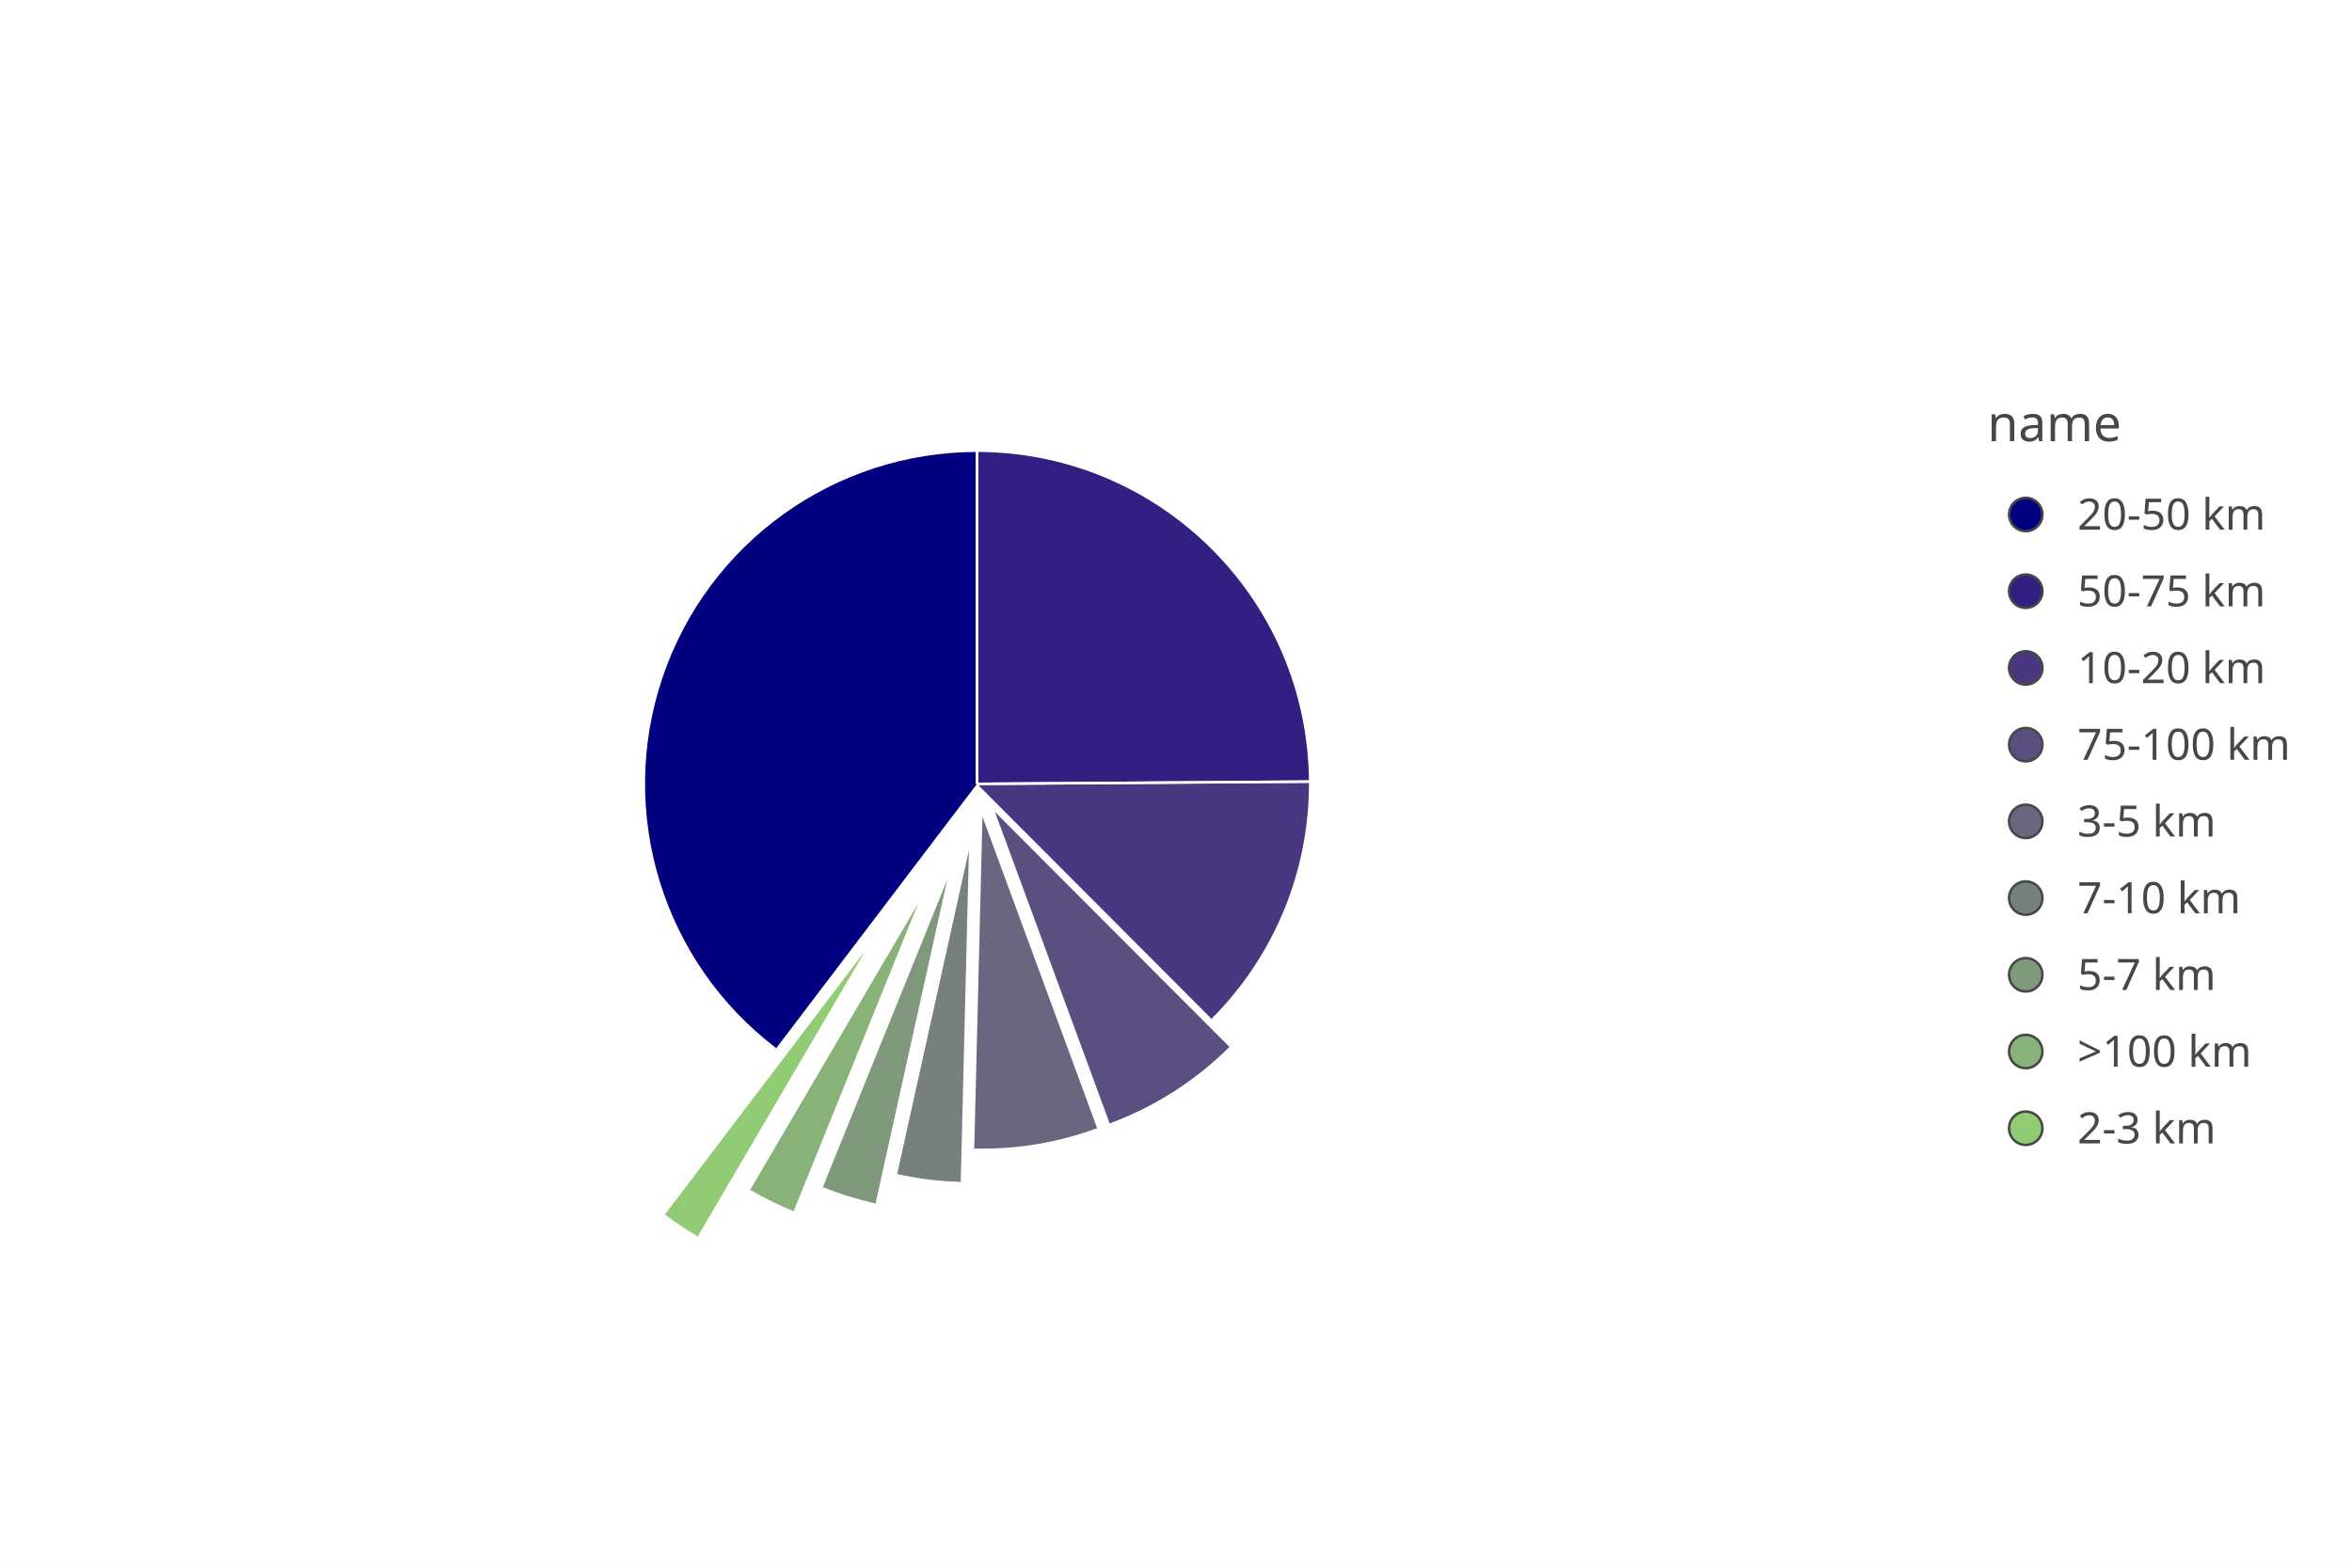
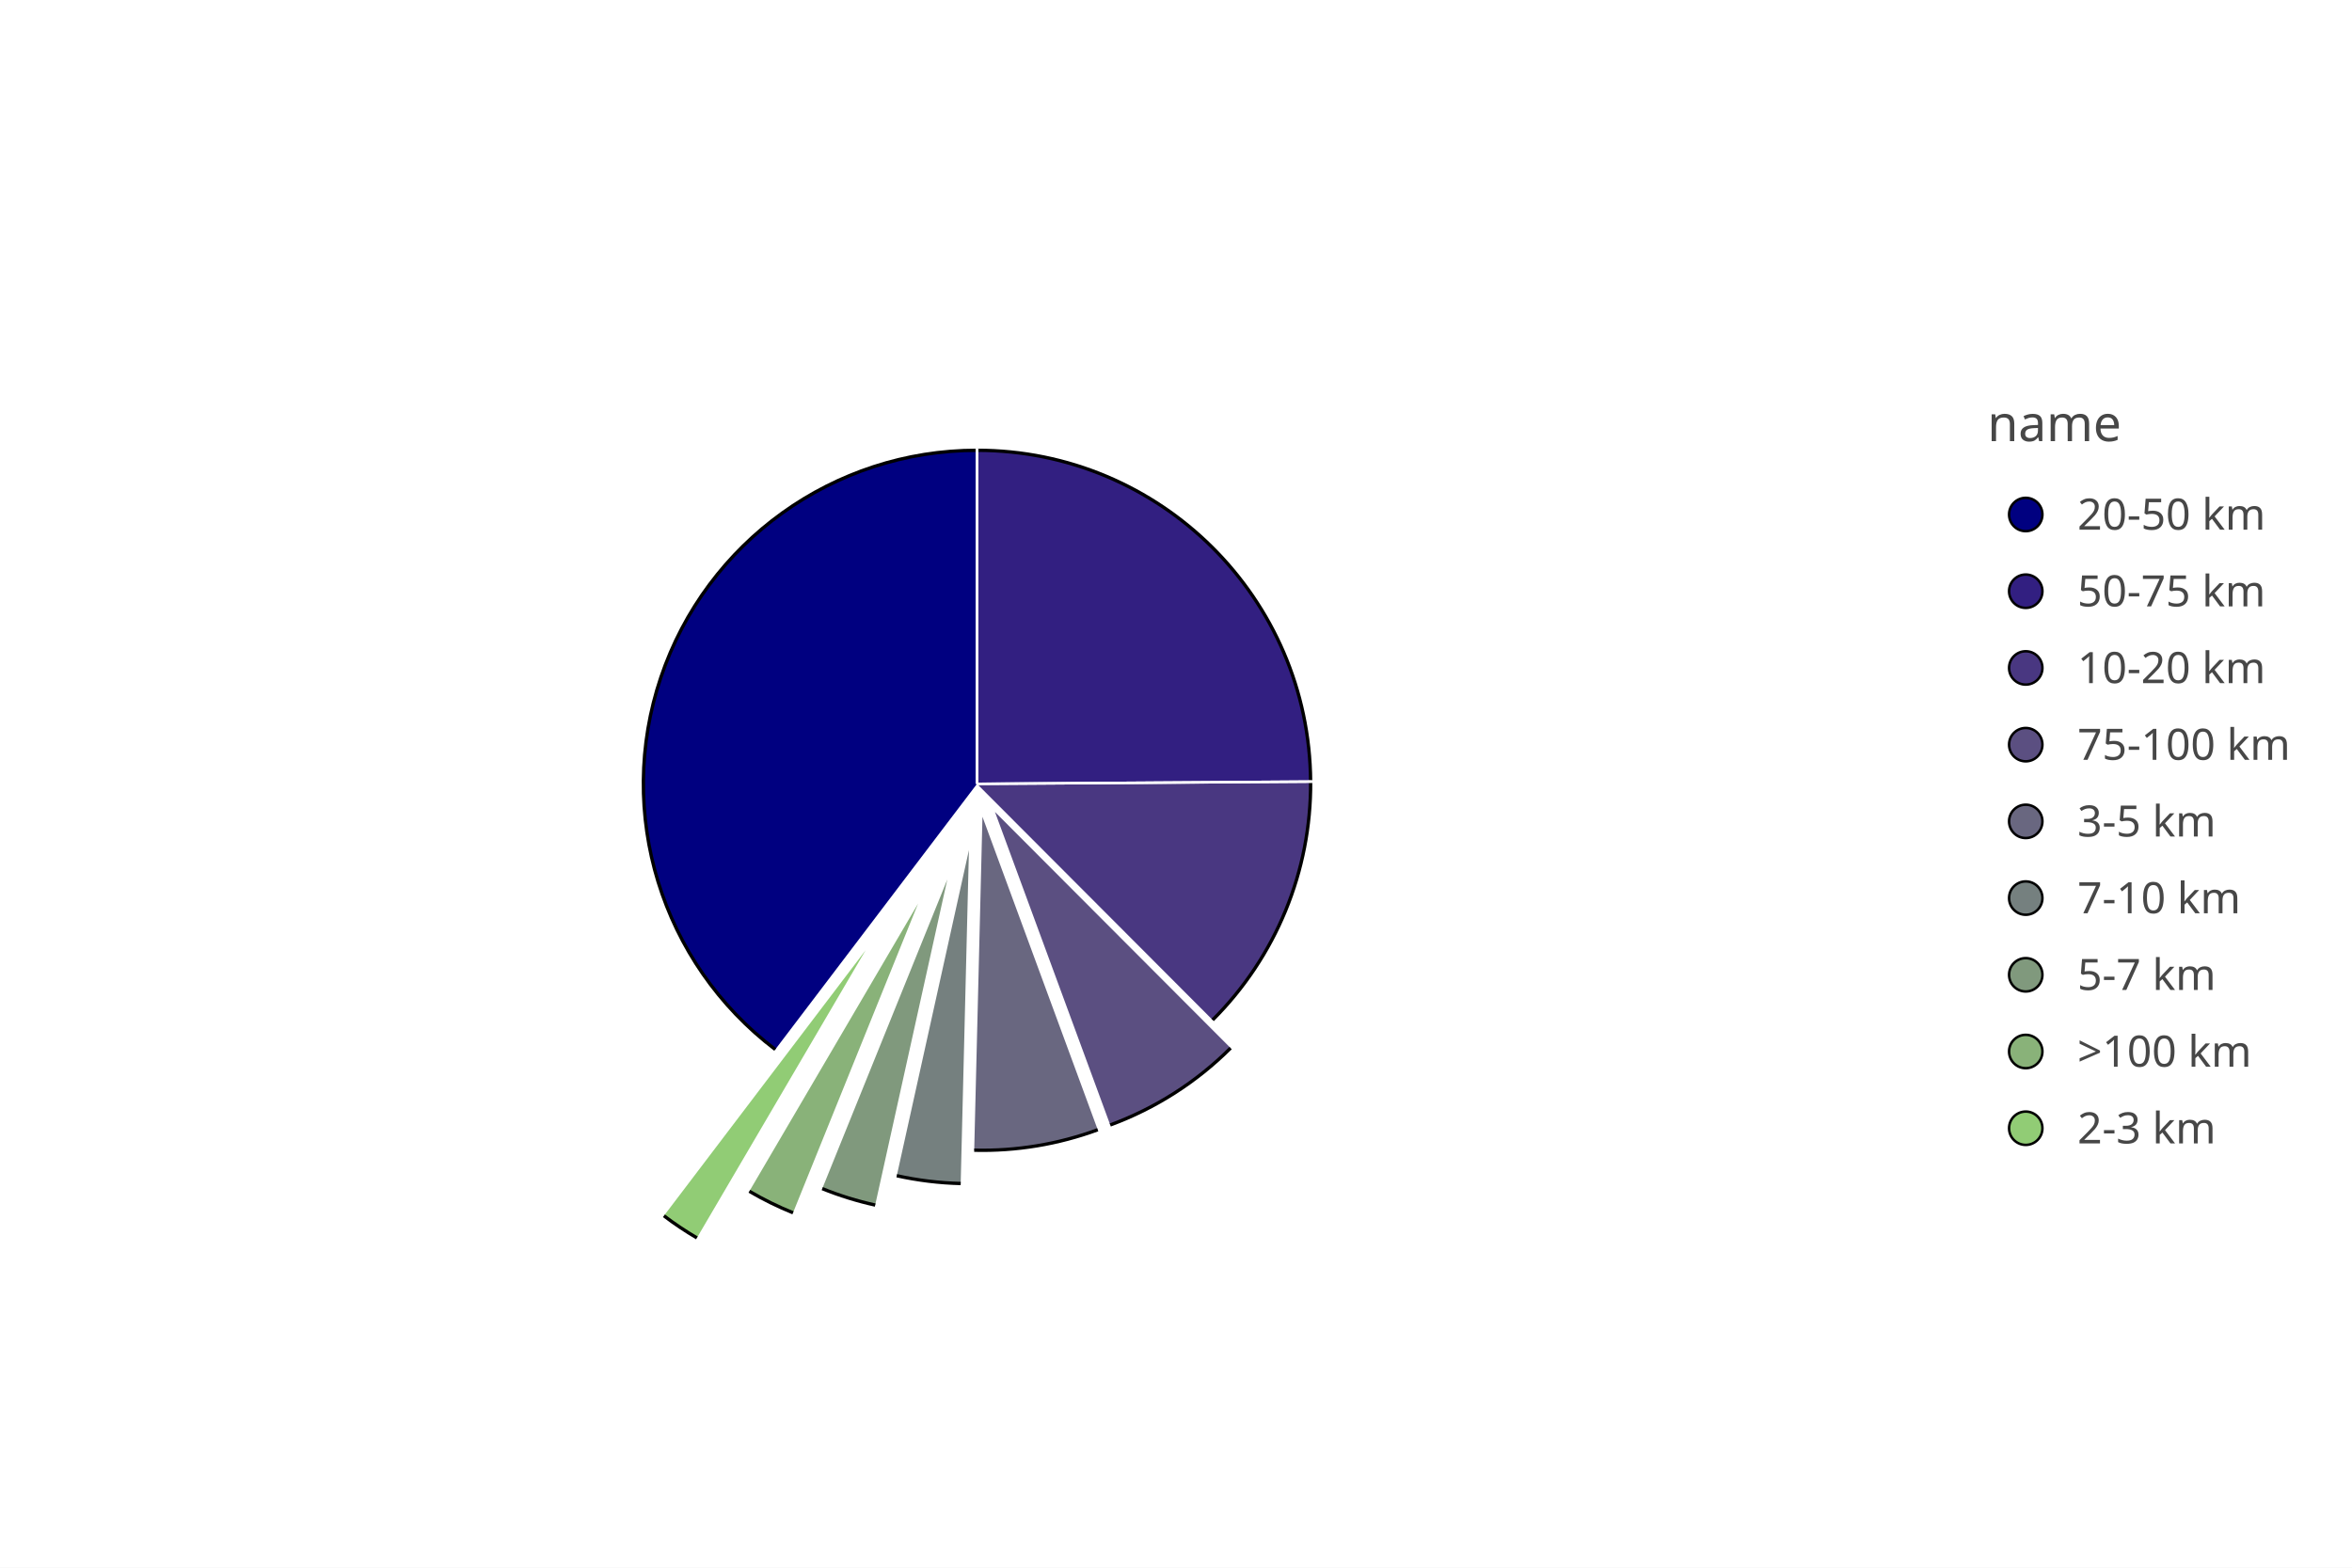
<svg xmlns="http://www.w3.org/2000/svg" display="block" class="plt-container" width="705.0" height="470.0">
  <style type="text/css">
  .plt-container {
   font-family: Lucida Grande, sans-serif;
   user-select: none;
   -webkit-user-select: none;
   -moz-user-select: none;
   -ms-user-select: none;
}
text {
   text-rendering: optimizeLegibility;
}
#xXxprefixXx0 .plot-title {
   fill: #474747;
   font-family: Lucida Grande, sans-serif;
   font-size: 16.0px;
   font-weight: normal;
   font-style: normal;   
}
#xXxprefixXx0 .plot-subtitle {
   fill: #474747;
   font-family: Lucida Grande, sans-serif;
   font-size: 15.0px;
   font-weight: normal;
   font-style: normal;   
}
#xXxprefixXx0 .plot-caption {
   fill: #474747;
   font-family: Lucida Grande, sans-serif;
   font-size: 13.0px;
   font-weight: normal;
   font-style: normal;   
}
#xXxprefixXx0 .legend-title {
   fill: #474747;
   font-family: Lucida Grande, sans-serif;
   font-size: 15.0px;
   font-weight: normal;
   font-style: normal;   
}
#xXxprefixXx0 .legend-item {
   fill: #474747;
   font-family: Lucida Grande, sans-serif;
   font-size: 13.0px;
   font-weight: normal;
   font-style: normal;   
}
#xXxprefixXx0 .axis-title-x {
   fill: #474747;
   font-family: Lucida Grande, sans-serif;
   font-size: 15.0px;
   font-weight: normal;
   font-style: normal;   
}
#xXxprefixXx0 .axis-text-x {
   fill: #474747;
   font-family: Lucida Grande, sans-serif;
   font-size: 13.0px;
   font-weight: normal;
   font-style: normal;   
}
#xXxprefixXx2 .axis-tooltip-text-x {
   fill: #ffffff;
   font-family: Lucida Grande, sans-serif;
   font-size: 13.0px;
   font-weight: normal;
   font-style: normal;   
}
#xXxprefixXx0 .axis-title-y {
   fill: #474747;
   font-family: Lucida Grande, sans-serif;
   font-size: 15.0px;
   font-weight: normal;
   font-style: normal;   
}
#xXxprefixXx0 .axis-text-y {
   fill: #474747;
   font-family: Lucida Grande, sans-serif;
   font-size: 13.0px;
   font-weight: normal;
   font-style: normal;   
}
#xXxprefixXx2 .axis-tooltip-text-y {
   fill: #ffffff;
   font-family: Lucida Grande, sans-serif;
   font-size: 13.0px;
   font-weight: normal;
   font-style: normal;   
}
#xXxprefixXx0 .facet-strip-text-x {
   fill: #474747;
   font-family: Lucida Grande, sans-serif;
   font-size: 13.0px;
   font-weight: normal;
   font-style: normal;   
}
#xXxprefixXx0 .facet-strip-text-y {
   fill: #474747;
   font-family: Lucida Grande, sans-serif;
   font-size: 13.0px;
   font-weight: normal;
   font-style: normal;   
}
#xXxprefixXx2 .tooltip-text {
   fill: #474747;
   font-family: Lucida Grande, sans-serif;
   font-size: 13.0px;
   font-weight: normal;
   font-style: normal;   
}
#xXxprefixXx2 .tooltip-title {
   fill: #474747;
   font-family: Lucida Grande, sans-serif;
   font-size: 13.0px;
   font-weight: bold;
   font-style: normal;   
}
#xXxprefixXx2 .tooltip-label {
   fill: #474747;
   font-family: Lucida Grande, sans-serif;
   font-size: 13.0px;
   font-weight: bold;
   font-style: normal;   
}

  </style>
  <g id="xXxprefixXx0">
    <path fill-rule="evenodd" fill="rgb(255,255,255)" fill-opacity="1.0" d="M0.0 0.0 L0.0 470.0 L705.0 470.0 L705.0 0.0 Z">
    </path>
    <g transform="translate(6.5 6.5 ) ">
      <g>
        <g transform="">
          <g>
          </g>
        </g>
        <g transform="">
          <g>
          </g>
        </g>
        <g transform="translate(0.0 457.0 ) ">
        </g>
        <g transform="">
        </g>
      </g>
      <g clip-path="url(#xXxprefixXx1)" clip-bounds-jfx="[rect (0.0, 0.0), (572.706, 457.0)]">
        <g transform="">
          <g>
            <g>
              <g>
                <path d="M286.353 228.5 L225.879 308.142 A100.0 100.0 0.0 0 1 286.353 128.5 L286.353 228.5 A0.0 0.0 0.0 0 0 286.353 228.5 " fill="rgb(0,0,128)" stroke-width="1.0" fill-opacity="1.0">
                </path>
              </g>
              <g>
                <path d="M286.353 228.5 L286.353 128.5 A100.0 100.0 0.0 0 1 386.351 227.826 L286.353 228.5 A0.0 0.0 0.0 0 0 286.353 228.5 " fill="rgb(50,31,129)" stroke-width="1.0" fill-opacity="1.0">
                </path>
              </g>
              <g>
                <path d="M286.353 228.5 L386.351 227.826 A100.0 100.0 0.0 0 1 356.984 299.29 L286.353 228.5 A0.0 0.0 0.0 0 0 286.353 228.5 " fill="rgb(73,55,129)" stroke-width="1.0" fill-opacity="1.0">
                </path>
              </g>
              <g>
                <path d="M291.737 236.927 L362.368 307.717 A100.0 100.0 0.0 0 1 326.291 330.767 L291.737 236.927 A0.0 0.0 0.0 0 0 291.737 236.927 " fill="rgb(91,79,129)" stroke-width="1.0" fill-opacity="1.0">
                </path>
              </g>
              <g>
                <path d="M287.986 238.366 L322.54 332.206 A100.0 100.0 0.0 0 1 285.515 338.335 L287.986 238.366 A0.0 0.0 0.0 0 0 287.986 238.366 " fill="rgb(105,103,128)" stroke-width="1.0" fill-opacity="1.0">
                </path>
              </g>
              <g>
                <path d="M283.932 248.353 L281.461 348.322 A100.0 100.0 0.0 0 1 262.307 345.987 L283.932 248.353 A0.0 0.0 0.0 0 0 283.932 248.353 " fill="rgb(117,128,127)" stroke-width="1.0" fill-opacity="1.0">
                </path>
              </g>
              <g>
                <path d="M277.455 257.15 L255.83 354.784 A100.0 100.0 0.0 0 1 239.967 349.857 L277.455 257.15 A0.0 0.0 0.0 0 0 277.455 257.15 " fill="rgb(128,153,125)" stroke-width="1.0" fill-opacity="1.0">
                </path>
              </g>
              <g>
                <path d="M268.692 264.39 L231.203 357.097 A100.0 100.0 0.0 0 1 218.109 350.653 L268.692 264.39 A0.0 0.0 0.0 0 0 268.692 264.39 " fill="rgb(137,178,121)" stroke-width="1.0" fill-opacity="1.0">
                </path>
              </g>
              <g>
                <path d="M252.977 278.36 L202.394 364.624 A100.0 100.0 0.0 0 1 192.503 358.002 L252.977 278.36 A0.0 0.0 0.0 0 0 252.977 278.36 " fill="rgb(145,204,117)" stroke-width="1.0" fill-opacity="1.0">
                </path>
              </g>
              <g>
-                 <path d="M225.879 308.142 A100.0 100.0 0.0 0 1 286.353 128.5 M286.353 228.5 A0.0 0.0 0.0 0 0 286.353 228.5 " fill="none" stroke-width="1.0" stroke="rgb(255,255,255)" stroke-opacity="1.0">
-                 </path>
-               </g>
-               <g>
-                 <path d="M286.353 128.5 A100.0 100.0 0.0 0 1 386.351 227.826 M286.353 228.5 A0.0 0.0 0.0 0 0 286.353 228.5 " fill="none" stroke-width="1.0" stroke="rgb(255,255,255)" stroke-opacity="1.0">
-                 </path>
-               </g>
-               <g>
-                 <path d="M386.351 227.826 A100.0 100.0 0.0 0 1 356.984 299.29 M286.353 228.5 A0.0 0.0 0.0 0 0 286.353 228.5 " fill="none" stroke-width="1.0" stroke="rgb(255,255,255)" stroke-opacity="1.0">
-                 </path>
-               </g>
-               <g>
-                 <path d="M362.368 307.717 A100.0 100.0 0.0 0 1 326.291 330.767 M291.737 236.927 A0.0 0.0 0.0 0 0 291.737 236.927 " fill="none" stroke-width="1.0" stroke="rgb(255,255,255)" stroke-opacity="1.0">
-                 </path>
-               </g>
-               <g>
-                 <path d="M322.54 332.206 A100.0 100.0 0.0 0 1 285.515 338.335 M287.986 238.366 A0.0 0.0 0.0 0 0 287.986 238.366 " fill="none" stroke-width="1.0" stroke="rgb(255,255,255)" stroke-opacity="1.0">
-                 </path>
-               </g>
-               <g>
-                 <path d="M281.461 348.322 A100.0 100.0 0.0 0 1 262.307 345.987 M283.932 248.353 A0.0 0.0 0.0 0 0 283.932 248.353 " fill="none" stroke-width="1.0" stroke="rgb(255,255,255)" stroke-opacity="1.0">
-                 </path>
-               </g>
-               <g>
-                 <path d="M255.83 354.784 A100.0 100.0 0.0 0 1 239.967 349.857 M277.455 257.15 A0.0 0.0 0.0 0 0 277.455 257.15 " fill="none" stroke-width="1.0" stroke="rgb(255,255,255)" stroke-opacity="1.0">
-                 </path>
-               </g>
-               <g>
-                 <path d="M231.203 357.097 A100.0 100.0 0.0 0 1 218.109 350.653 M268.692 264.39 A0.0 0.0 0.0 0 0 268.692 264.39 " fill="none" stroke-width="1.0" stroke="rgb(255,255,255)" stroke-opacity="1.0">
-                 </path>
-               </g>
-               <g>
-                 <path d="M202.394 364.624 A100.0 100.0 0.0 0 1 192.503 358.002 M252.977 278.36 A0.0 0.0 0.0 0 0 252.977 278.36 " fill="none" stroke-width="1.0" stroke="rgb(255,255,255)" stroke-opacity="1.0">
+                 <path d="M225.879 308.142 A100.0 100.0 0.0 0 1 286.353 128.5 M286.353 228.5 A0.0 0.0 0.0 0 0 286.353 228.5 " fill="none" stroke-width="1.0" stroke="rgb(0,0,0)" stroke-opacity="1.0">
+                 </path>
+               </g>
+               <g>
+                 <path d="M286.353 128.5 A100.0 100.0 0.0 0 1 386.351 227.826 M286.353 228.5 A0.0 0.0 0.0 0 0 286.353 228.5 " fill="none" stroke-width="1.0" stroke="rgb(0,0,0)" stroke-opacity="1.0">
+                 </path>
+               </g>
+               <g>
+                 <path d="M386.351 227.826 A100.0 100.0 0.0 0 1 356.984 299.29 M286.353 228.5 A0.0 0.0 0.0 0 0 286.353 228.5 " fill="none" stroke-width="1.0" stroke="rgb(0,0,0)" stroke-opacity="1.0">
+                 </path>
+               </g>
+               <g>
+                 <path d="M362.368 307.717 A100.0 100.0 0.0 0 1 326.291 330.767 M291.737 236.927 A0.0 0.0 0.0 0 0 291.737 236.927 " fill="none" stroke-width="1.0" stroke="rgb(0,0,0)" stroke-opacity="1.0">
+                 </path>
+               </g>
+               <g>
+                 <path d="M322.54 332.206 A100.0 100.0 0.0 0 1 285.515 338.335 M287.986 238.366 A0.0 0.0 0.0 0 0 287.986 238.366 " fill="none" stroke-width="1.0" stroke="rgb(0,0,0)" stroke-opacity="1.0">
+                 </path>
+               </g>
+               <g>
+                 <path d="M281.461 348.322 A100.0 100.0 0.0 0 1 262.307 345.987 M283.932 248.353 A0.0 0.0 0.0 0 0 283.932 248.353 " fill="none" stroke-width="1.0" stroke="rgb(0,0,0)" stroke-opacity="1.0">
+                 </path>
+               </g>
+               <g>
+                 <path d="M255.83 354.784 A100.0 100.0 0.0 0 1 239.967 349.857 M277.455 257.15 A0.0 0.0 0.0 0 0 277.455 257.15 " fill="none" stroke-width="1.0" stroke="rgb(0,0,0)" stroke-opacity="1.0">
+                 </path>
+               </g>
+               <g>
+                 <path d="M231.203 357.097 A100.0 100.0 0.0 0 1 218.109 350.653 M268.692 264.39 A0.0 0.0 0.0 0 0 268.692 264.39 " fill="none" stroke-width="1.0" stroke="rgb(0,0,0)" stroke-opacity="1.0">
+                 </path>
+               </g>
+               <g>
+                 <path d="M202.394 364.624 A100.0 100.0 0.0 0 1 192.503 358.002 M252.977 278.36 A0.0 0.0 0.0 0 0 252.977 278.36 " fill="none" stroke-width="1.0" stroke="rgb(0,0,0)" stroke-opacity="1.0">
                </path>
              </g>
              <g>
                <path d="M286.353 228.5 L286.353 128.0 " fill="none" stroke-width="0.75" stroke="rgb(255,255,255)" stroke-opacity="1.0">
                </path>
              </g>
              <g>
                <path d="M286.353 228.5 L286.353 128.0 M286.353 228.5 L386.851 227.822 " fill="none" stroke-width="0.75" stroke="rgb(255,255,255)" stroke-opacity="1.0">
                </path>
              </g>
              <g>
                <path d="M286.353 228.5 L386.851 227.822 " fill="none" stroke-width="0.75" stroke="rgb(255,255,255)" stroke-opacity="1.0">
                </path>
              </g>
              <g>
                <path d="" fill="none" stroke-width="0.75" stroke="rgb(255,255,255)" stroke-opacity="1.0">
                </path>
              </g>
              <g>
                <path d="" fill="none" stroke-width="0.75" stroke="rgb(255,255,255)" stroke-opacity="1.0">
                </path>
              </g>
              <g>
                <path d="" fill="none" stroke-width="0.75" stroke="rgb(255,255,255)" stroke-opacity="1.0">
                </path>
              </g>
              <g>
                <path d="" fill="none" stroke-width="0.75" stroke="rgb(255,255,255)" stroke-opacity="1.0">
                </path>
              </g>
              <g>
                <path d="" fill="none" stroke-width="0.75" stroke="rgb(255,255,255)" stroke-opacity="1.0">
                </path>
              </g>
              <g>
                <path d="" fill="none" stroke-width="0.75" stroke="rgb(255,255,255)" stroke-opacity="1.0">
                </path>
              </g>
            </g>
          </g>
        </g>
        <defs>
          <clipPath id="xXxprefixXx1">
            <rect x="0.0" y="0.0" width="572.706" height="457.0">
            </rect>
          </clipPath>
        </defs>
      </g>
      <g>
      </g>
    </g>
    <g transform="translate(585.7065 110.25 ) ">
      <rect x="5.0" y="5.0" height="239.5" width="109.294" stroke="rgb(71,71,71)" stroke-opacity="1.0" stroke-width="0.0" fill="rgb(255,255,255)" fill-opacity="1.0">
      </rect>
      <g transform="translate(10.0 10.0 ) ">
        <g transform="translate(0.0 12.0 ) ">
          <text class="legend-title" y="0.0">
            <tspan>name</tspan>
          </text>
        </g>
        <g transform="translate(0.0 22.5 ) ">
          <g transform="">
            <g>
              <rect x="0.0" y="0.0" height="23.0" width="23.0" stroke-width="0.0" fill="rgb(255,255,255)" fill-opacity="1.0">
              </rect>
              <g transform="translate(1.0 1.0 ) ">
                <g>
-                   <circle cx="10.5" cy="10.5" r="5.0" fill="rgb(0,0,128)" fill-opacity="1.0" stroke="rgb(71,71,71)" stroke-opacity="1.0" stroke-width="0.75">
+                   <circle cx="10.5" cy="10.5" r="5.0" fill="rgb(0,0,128)" fill-opacity="1.0" stroke="rgb(0,0,0)" stroke-opacity="1.0" stroke-width="0.75">
                  </circle>
                </g>
              </g>
              <rect x="0.0" y="0.0" height="23.0" width="23.0" stroke="rgb(255,255,255)" stroke-opacity="1.0" stroke-width="1.0" fill-opacity="0.0">
              </rect>
            </g>
            <g transform="translate(26.9903 16.05 ) ">
              <text class="legend-item" y="0.0">
                <tspan>20-50 km</tspan>
              </text>
            </g>
          </g>
          <g transform="translate(0.0 23.0 ) ">
            <g>
              <rect x="0.0" y="0.0" height="23.0" width="23.0" stroke-width="0.0" fill="rgb(255,255,255)" fill-opacity="1.0">
              </rect>
              <g transform="translate(1.0 1.0 ) ">
                <g>
-                   <circle cx="10.5" cy="10.5" r="5.0" fill="rgb(50,31,129)" fill-opacity="1.0" stroke="rgb(71,71,71)" stroke-opacity="1.0" stroke-width="0.75">
+                   <circle cx="10.5" cy="10.5" r="5.0" fill="rgb(50,31,129)" fill-opacity="1.0" stroke="rgb(0,0,0)" stroke-opacity="1.0" stroke-width="0.75">
                  </circle>
                </g>
              </g>
              <rect x="0.0" y="0.0" height="23.0" width="23.0" stroke="rgb(255,255,255)" stroke-opacity="1.0" stroke-width="1.0" fill-opacity="0.0">
              </rect>
            </g>
            <g transform="translate(26.9903 16.05 ) ">
              <text class="legend-item" y="0.0">
                <tspan>50-75 km</tspan>
              </text>
            </g>
          </g>
          <g transform="translate(0.0 46.0 ) ">
            <g>
              <rect x="0.0" y="0.0" height="23.0" width="23.0" stroke-width="0.0" fill="rgb(255,255,255)" fill-opacity="1.0">
              </rect>
              <g transform="translate(1.0 1.0 ) ">
                <g>
-                   <circle cx="10.5" cy="10.5" r="5.0" fill="rgb(73,55,129)" fill-opacity="1.0" stroke="rgb(71,71,71)" stroke-opacity="1.0" stroke-width="0.75">
+                   <circle cx="10.5" cy="10.5" r="5.0" fill="rgb(73,55,129)" fill-opacity="1.0" stroke="rgb(0,0,0)" stroke-opacity="1.0" stroke-width="0.75">
                  </circle>
                </g>
              </g>
              <rect x="0.0" y="0.0" height="23.0" width="23.0" stroke="rgb(255,255,255)" stroke-opacity="1.0" stroke-width="1.0" fill-opacity="0.0">
              </rect>
            </g>
            <g transform="translate(26.9903 16.05 ) ">
              <text class="legend-item" y="0.0">
                <tspan>10-20 km</tspan>
              </text>
            </g>
          </g>
          <g transform="translate(0.0 69.0 ) ">
            <g>
              <rect x="0.0" y="0.0" height="23.0" width="23.0" stroke-width="0.0" fill="rgb(255,255,255)" fill-opacity="1.0">
              </rect>
              <g transform="translate(1.0 1.0 ) ">
                <g>
-                   <circle cx="10.5" cy="10.5" r="5.0" fill="rgb(91,79,129)" fill-opacity="1.0" stroke="rgb(71,71,71)" stroke-opacity="1.0" stroke-width="0.75">
+                   <circle cx="10.5" cy="10.5" r="5.0" fill="rgb(91,79,129)" fill-opacity="1.0" stroke="rgb(0,0,0)" stroke-opacity="1.0" stroke-width="0.75">
                  </circle>
                </g>
              </g>
              <rect x="0.0" y="0.0" height="23.0" width="23.0" stroke="rgb(255,255,255)" stroke-opacity="1.0" stroke-width="1.0" fill-opacity="0.0">
              </rect>
            </g>
            <g transform="translate(26.9903 16.05 ) ">
              <text class="legend-item" y="0.0">
                <tspan>75-100 km</tspan>
              </text>
            </g>
          </g>
          <g transform="translate(0.0 92.0 ) ">
            <g>
              <rect x="0.0" y="0.0" height="23.0" width="23.0" stroke-width="0.0" fill="rgb(255,255,255)" fill-opacity="1.0">
              </rect>
              <g transform="translate(1.0 1.0 ) ">
                <g>
-                   <circle cx="10.5" cy="10.5" r="5.0" fill="rgb(105,103,128)" fill-opacity="1.0" stroke="rgb(71,71,71)" stroke-opacity="1.0" stroke-width="0.75">
+                   <circle cx="10.5" cy="10.5" r="5.0" fill="rgb(105,103,128)" fill-opacity="1.0" stroke="rgb(0,0,0)" stroke-opacity="1.0" stroke-width="0.75">
                  </circle>
                </g>
              </g>
              <rect x="0.0" y="0.0" height="23.0" width="23.0" stroke="rgb(255,255,255)" stroke-opacity="1.0" stroke-width="1.0" fill-opacity="0.0">
              </rect>
            </g>
            <g transform="translate(26.9903 16.05 ) ">
              <text class="legend-item" y="0.0">
                <tspan>3-5 km</tspan>
              </text>
            </g>
          </g>
          <g transform="translate(0.0 115.0 ) ">
            <g>
              <rect x="0.0" y="0.0" height="23.0" width="23.0" stroke-width="0.0" fill="rgb(255,255,255)" fill-opacity="1.0">
              </rect>
              <g transform="translate(1.0 1.0 ) ">
                <g>
-                   <circle cx="10.5" cy="10.5" r="5.0" fill="rgb(117,128,127)" fill-opacity="1.0" stroke="rgb(71,71,71)" stroke-opacity="1.0" stroke-width="0.75">
+                   <circle cx="10.5" cy="10.5" r="5.0" fill="rgb(117,128,127)" fill-opacity="1.0" stroke="rgb(0,0,0)" stroke-opacity="1.0" stroke-width="0.75">
                  </circle>
                </g>
              </g>
              <rect x="0.0" y="0.0" height="23.0" width="23.0" stroke="rgb(255,255,255)" stroke-opacity="1.0" stroke-width="1.0" fill-opacity="0.0">
              </rect>
            </g>
            <g transform="translate(26.9903 16.05 ) ">
              <text class="legend-item" y="0.0">
                <tspan>7-10 km</tspan>
              </text>
            </g>
          </g>
          <g transform="translate(0.0 138.0 ) ">
            <g>
              <rect x="0.0" y="0.0" height="23.0" width="23.0" stroke-width="0.0" fill="rgb(255,255,255)" fill-opacity="1.0">
              </rect>
              <g transform="translate(1.0 1.0 ) ">
                <g>
-                   <circle cx="10.5" cy="10.5" r="5.0" fill="rgb(128,153,125)" fill-opacity="1.0" stroke="rgb(71,71,71)" stroke-opacity="1.0" stroke-width="0.75">
+                   <circle cx="10.5" cy="10.5" r="5.0" fill="rgb(128,153,125)" fill-opacity="1.0" stroke="rgb(0,0,0)" stroke-opacity="1.0" stroke-width="0.75">
                  </circle>
                </g>
              </g>
              <rect x="0.0" y="0.0" height="23.0" width="23.0" stroke="rgb(255,255,255)" stroke-opacity="1.0" stroke-width="1.0" fill-opacity="0.0">
              </rect>
            </g>
            <g transform="translate(26.9903 16.05 ) ">
              <text class="legend-item" y="0.0">
                <tspan>5-7 km</tspan>
              </text>
            </g>
          </g>
          <g transform="translate(0.0 161.0 ) ">
            <g>
              <rect x="0.0" y="0.0" height="23.0" width="23.0" stroke-width="0.0" fill="rgb(255,255,255)" fill-opacity="1.0">
              </rect>
              <g transform="translate(1.0 1.0 ) ">
                <g>
-                   <circle cx="10.5" cy="10.5" r="5.0" fill="rgb(137,178,121)" fill-opacity="1.0" stroke="rgb(71,71,71)" stroke-opacity="1.0" stroke-width="0.75">
+                   <circle cx="10.5" cy="10.5" r="5.0" fill="rgb(137,178,121)" fill-opacity="1.0" stroke="rgb(0,0,0)" stroke-opacity="1.0" stroke-width="0.75">
                  </circle>
                </g>
              </g>
              <rect x="0.0" y="0.0" height="23.0" width="23.0" stroke="rgb(255,255,255)" stroke-opacity="1.0" stroke-width="1.0" fill-opacity="0.0">
              </rect>
            </g>
            <g transform="translate(26.9903 16.05 ) ">
              <text class="legend-item" y="0.0">
                <tspan>&gt;100 km</tspan>
              </text>
            </g>
          </g>
          <g transform="translate(0.0 184.0 ) ">
            <g>
              <rect x="0.0" y="0.0" height="23.0" width="23.0" stroke-width="0.0" fill="rgb(255,255,255)" fill-opacity="1.0">
              </rect>
              <g transform="translate(1.0 1.0 ) ">
                <g>
-                   <circle cx="10.5" cy="10.5" r="5.0" fill="rgb(145,204,117)" fill-opacity="1.0" stroke="rgb(71,71,71)" stroke-opacity="1.0" stroke-width="0.75">
+                   <circle cx="10.5" cy="10.5" r="5.0" fill="rgb(145,204,117)" fill-opacity="1.0" stroke="rgb(0,0,0)" stroke-opacity="1.0" stroke-width="0.75">
                  </circle>
                </g>
              </g>
              <rect x="0.0" y="0.0" height="23.0" width="23.0" stroke="rgb(255,255,255)" stroke-opacity="1.0" stroke-width="1.0" fill-opacity="0.0">
              </rect>
            </g>
            <g transform="translate(26.9903 16.05 ) ">
              <text class="legend-item" y="0.0">
                <tspan>2-3 km</tspan>
              </text>
            </g>
          </g>
        </g>
      </g>
    </g>
    <path fill="rgb(0,0,0)" fill-opacity="0.0" stroke="rgb(71,71,71)" stroke-opacity="1.0" stroke-width="0.0" d="M0.0 0.0 L0.0 470.0 L705.0 470.0 L705.0 0.0 Z">
    </path>
  </g>
  <g id="xXxprefixXx2">
  </g>
</svg>
